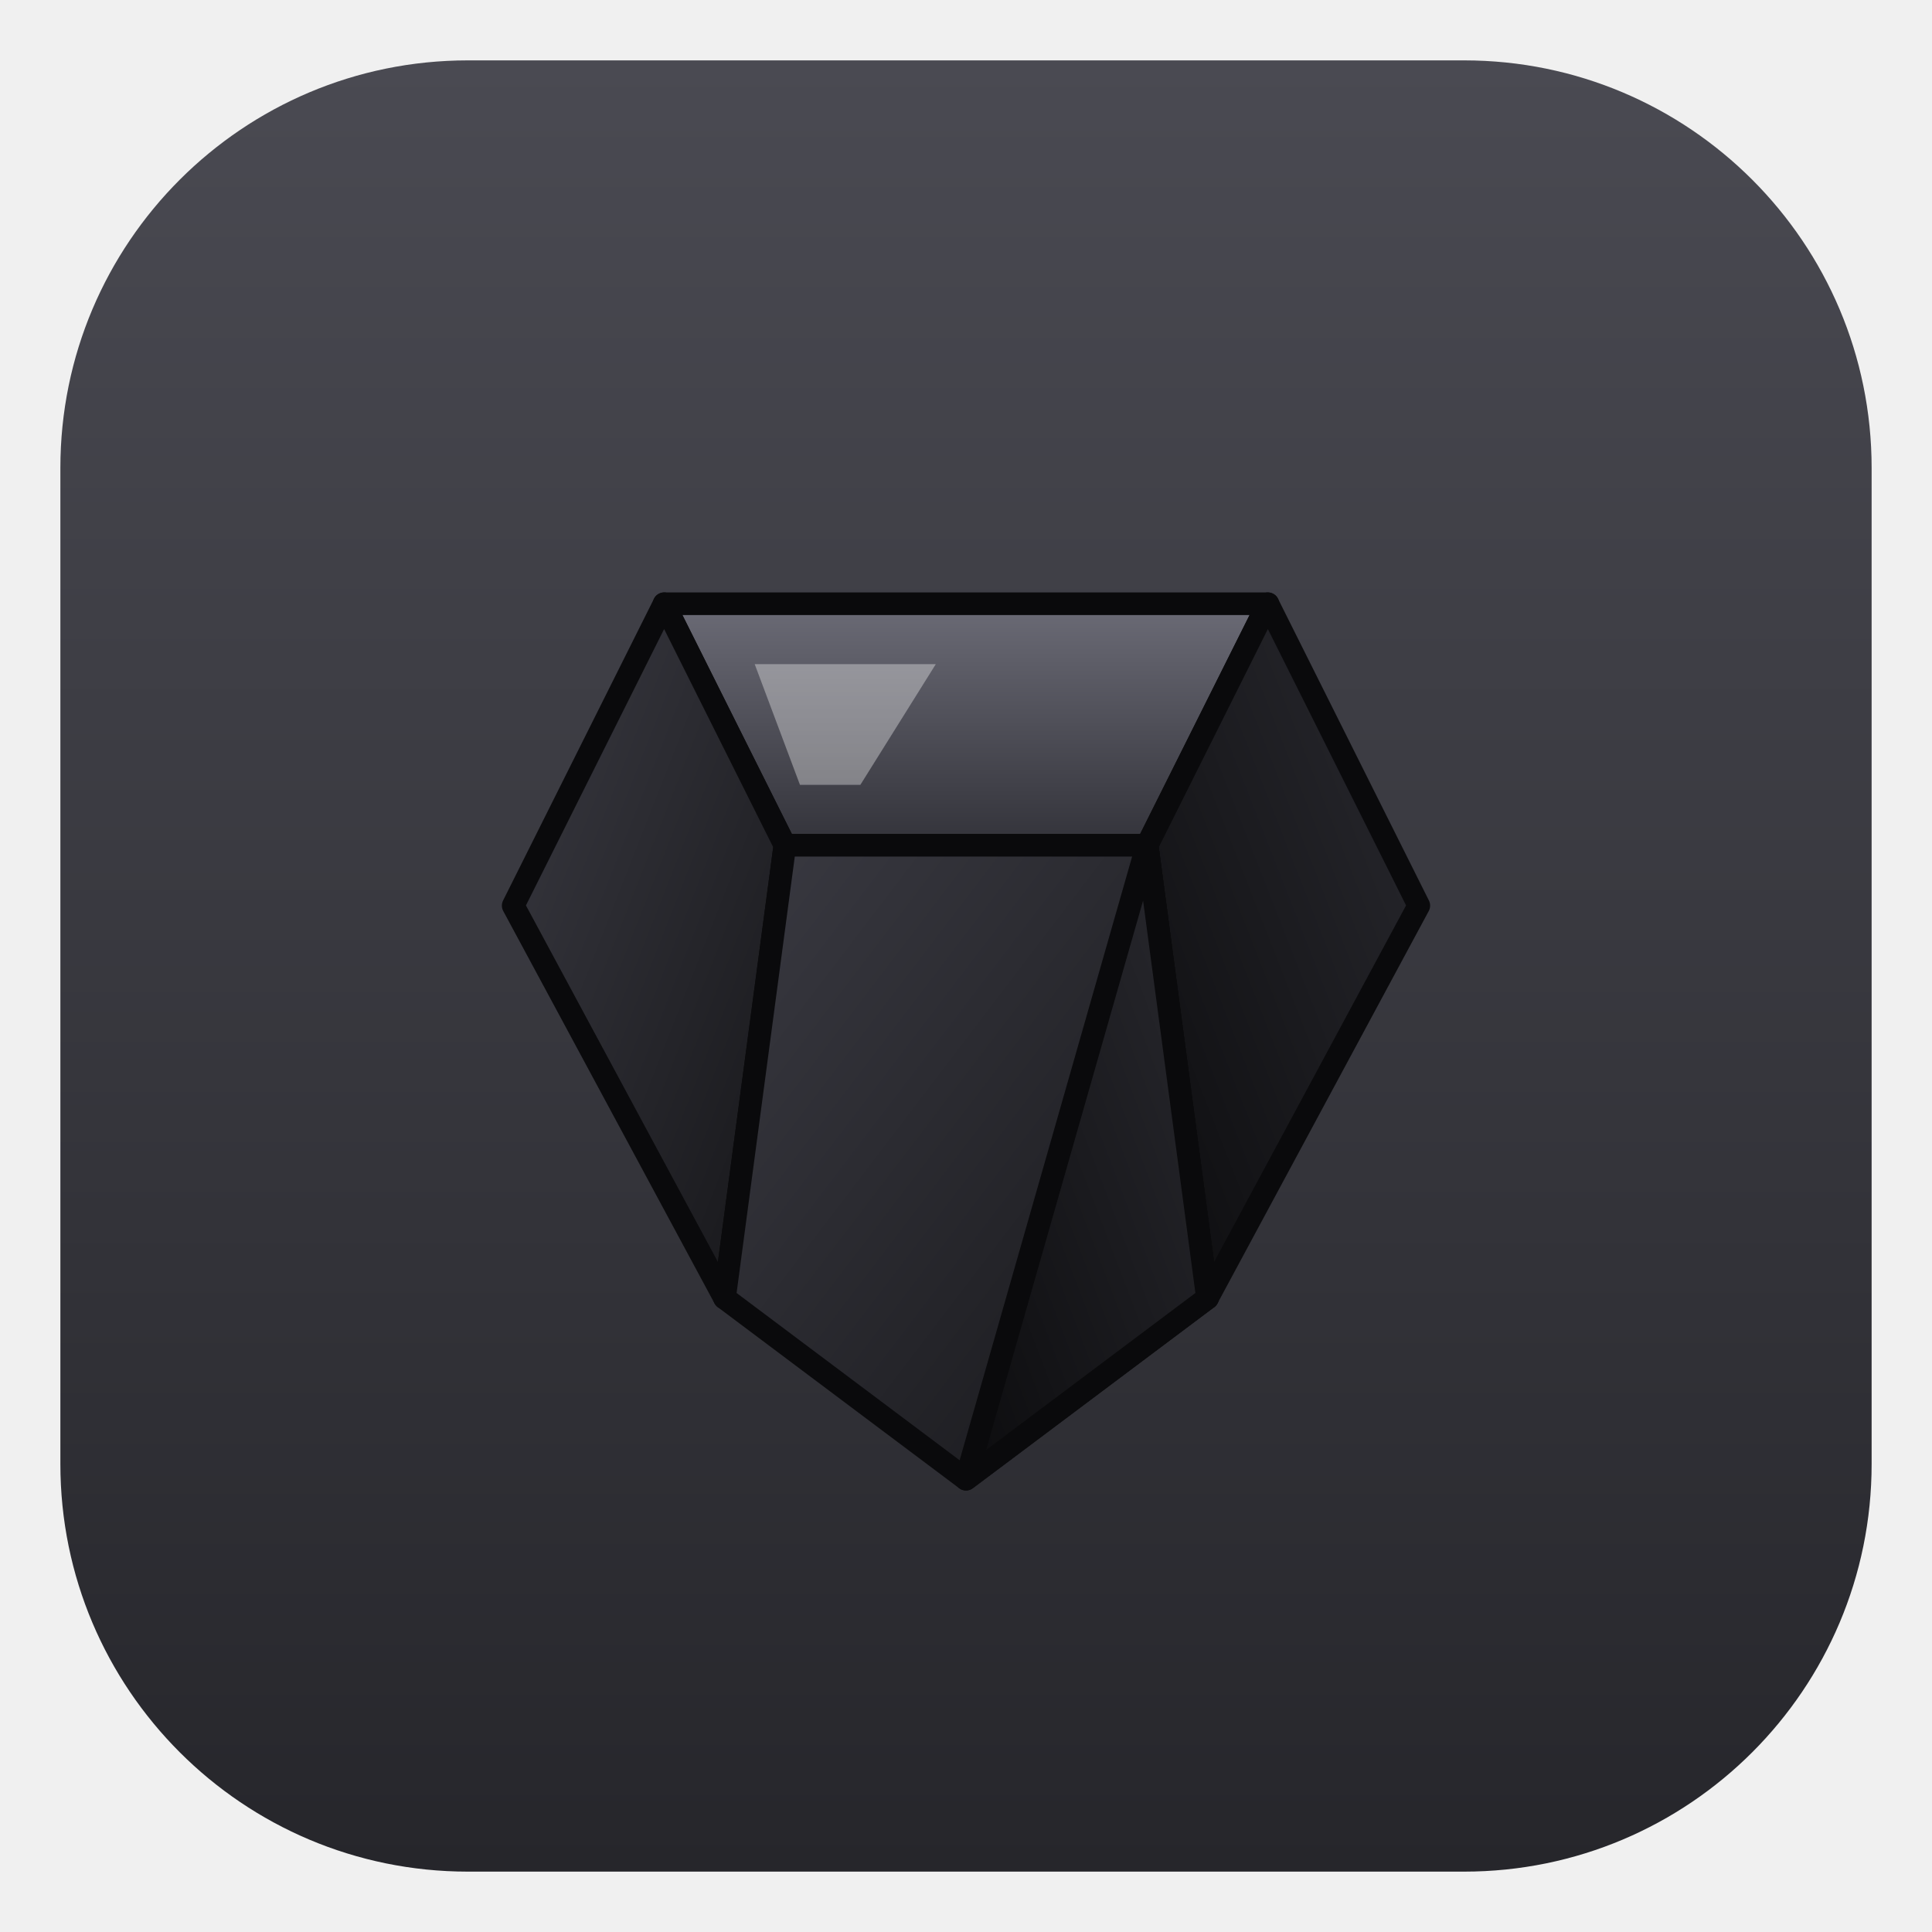
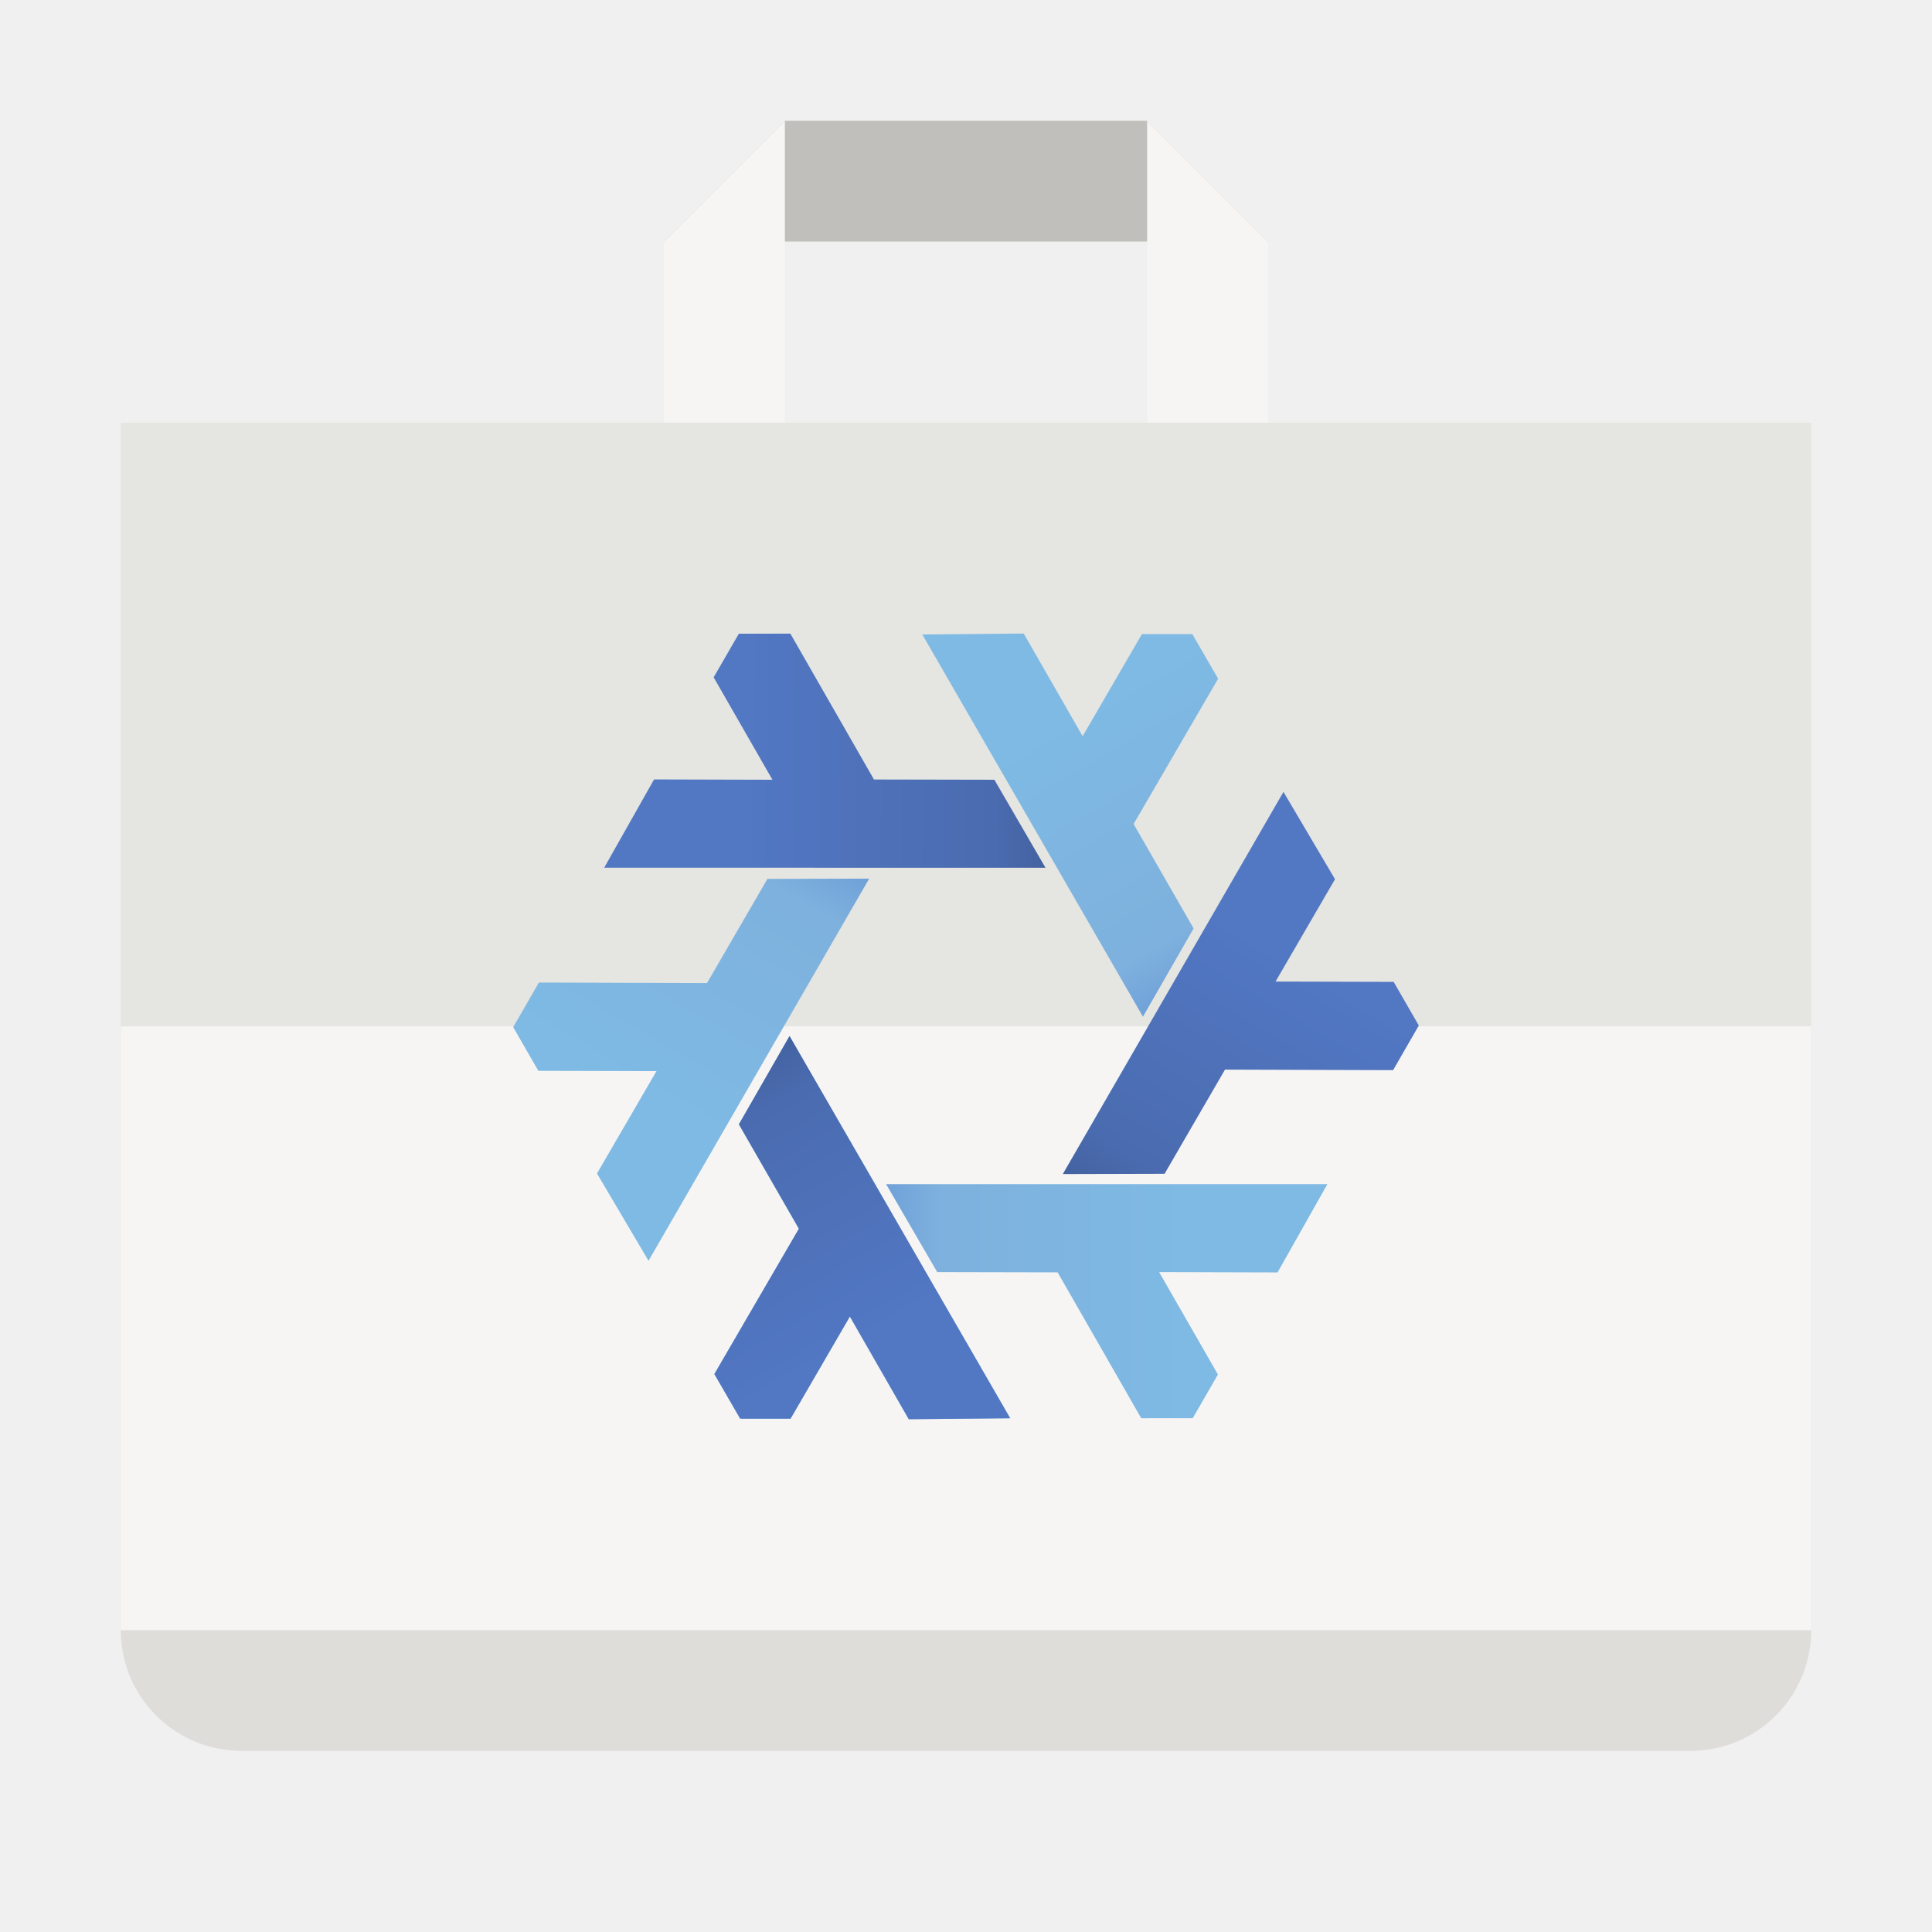
- <svg xmlns="http://www.w3.org/2000/svg" width="128" height="128" viewBox="0 0 128 128">
+ <svg xmlns="http://www.w3.org/2000/svg" xmlns:xlink="http://www.w3.org/1999/xlink" height="128px" viewBox="0 0 128 128" width="128px">
  <defs>
-     <linearGradient id="bg" x1="0" y1="0" x2="0" y2="1">
-       <stop offset="0" stop-color="#4a4a52" />
-       <stop offset="1" stop-color="#26262b" />
+     <linearGradient id="nixLight">
+       <stop offset="0" style="stop-color:#699ad7" />
+       <stop offset="0.243" style="stop-color:#7eb1dd" />
+       <stop offset="1" style="stop-color:#7ebae4" />
    </linearGradient>
-     <linearGradient id="facetL" x1="0" y1="0" x2="1" y2="1">
-       <stop offset="0" stop-color="#3a3a42" />
-       <stop offset="1" stop-color="#161619" />
+     <linearGradient id="nixDark">
+       <stop offset="0" style="stop-color:#415e9a" />
+       <stop offset="0.232" style="stop-color:#4a6baf" />
+       <stop offset="1" style="stop-color:#5277c3" />
    </linearGradient>
-     <linearGradient id="facetR" x1="1" y1="0" x2="0" y2="1">
-       <stop offset="0" stop-color="#2a2a30" />
-       <stop offset="1" stop-color="#0c0c0e" />
-     </linearGradient>
-     <linearGradient id="crown" x1="0" y1="0" x2="0" y2="1">
-       <stop offset="0" stop-color="#6b6b76" />
-       <stop offset="1" stop-color="#33333a" />
-     </linearGradient>
+     <linearGradient xlink:href="#nixLight" id="nixLightPos" gradientUnits="userSpaceOnUse" gradientTransform="translate(70.65034,-1055.151)" x1="200.597" y1="351.411" x2="290.087" y2="506.188" />
+     <linearGradient xlink:href="#nixDark" id="nixDarkPos" gradientUnits="userSpaceOnUse" gradientTransform="translate(864.6959,-1491.341)" x1="-584.199" y1="782.336" x2="-496.297" y2="937.714" />
  </defs>
-   <rect x="4" y="4" width="120" height="120" rx="27" fill="url(#bg)" />
-   <g stroke="#0a0a0c" stroke-width="1.5" stroke-linejoin="round">
-     <polygon points="44,40 84,40 76,56 52,56" fill="url(#crown)" />
-     <polygon points="44,40 52,56 48,86 34,60" fill="url(#facetL)" />
-     <polygon points="84,40 94,60 80,86 76,56" fill="url(#facetR)" />
-     <polygon points="52,56 76,56 80,86 64,98 48,86" fill="url(#facetL)" />
-     <polygon points="76,56 80,86 64,98" fill="url(#facetR)" />
+   <path d="m 44 16 l 8 -8 h 24 l 8 8 z m 0 0" fill="#c0bfbc" />
+   <path d="m 52 8 l -8 8 v 16 h 8 z m 0 0" fill="#f6f5f4" />
+   <path d="m 76 8 l 8 8 v 16 h -8 z m 0 0" fill="#f6f5f4" />
+   <path d="m 16 72 h 96 c 4.418 0 8 3.582 8 8 v 28 c 0 4.418 -3.582 8 -8 8 h -96 c -4.418 0 -8 -3.582 -8 -8 v -28 c 0 -4.418 3.582 -8 8 -8 z m 0 0" fill="#deddda" />
+   <path d="m 8 28 h 112 v 80 h -112 z m 0 0" fill="#e5e5e1" />
+   <path d="m 8 68 h 112 v 40 h -112 z m 0 0" fill="#f6f5f4" />
+   <g transform="translate(34.0,38.0) scale(0.119626)">
+     <g transform="translate(-156.4112,933.3069)">
+       <g transform="matrix(0.9999406,0,0,0.9999406,-0.06321798,33.18838)">
+         <path id="nixArmLight" style="fill:url(#nixLightPos);fill-rule:evenodd" d="m 309.549,-710.388 122.197,211.675 -56.157,0.527 -32.624,-56.869 -32.856,56.565 -27.902,-0.011 -14.291,-24.69 46.81,-80.49 -33.229,-57.826 z" />
+         <use xlink:href="#nixArmLight" transform="rotate(60,407.1116,-715.7872)" />
+         <use xlink:href="#nixArmLight" transform="rotate(-60,407.3118,-715.7002)" />
+         <use xlink:href="#nixArmLight" transform="rotate(180,407.4187,-715.7565)" />
+         <path id="nixArmDark" style="fill:url(#nixDarkPos);fill-rule:evenodd" d="m 309.549,-710.388 122.197,211.675 -56.157,0.527 -32.624,-56.869 -32.856,56.565 -27.902,-0.011 -14.291,-24.69 46.81,-80.49 -33.229,-57.826 z" />
+         <use xlink:href="#nixArmDark" transform="rotate(120,407.3392,-716.0836)" />
+         <use xlink:href="#nixArmDark" transform="rotate(-120,407.2882,-715.87)" />
+       </g>
+     </g>
  </g>
-   <polygon points="50,44 62,44 57,52 53,52" fill="#ffffff" opacity="0.35" />
</svg>
